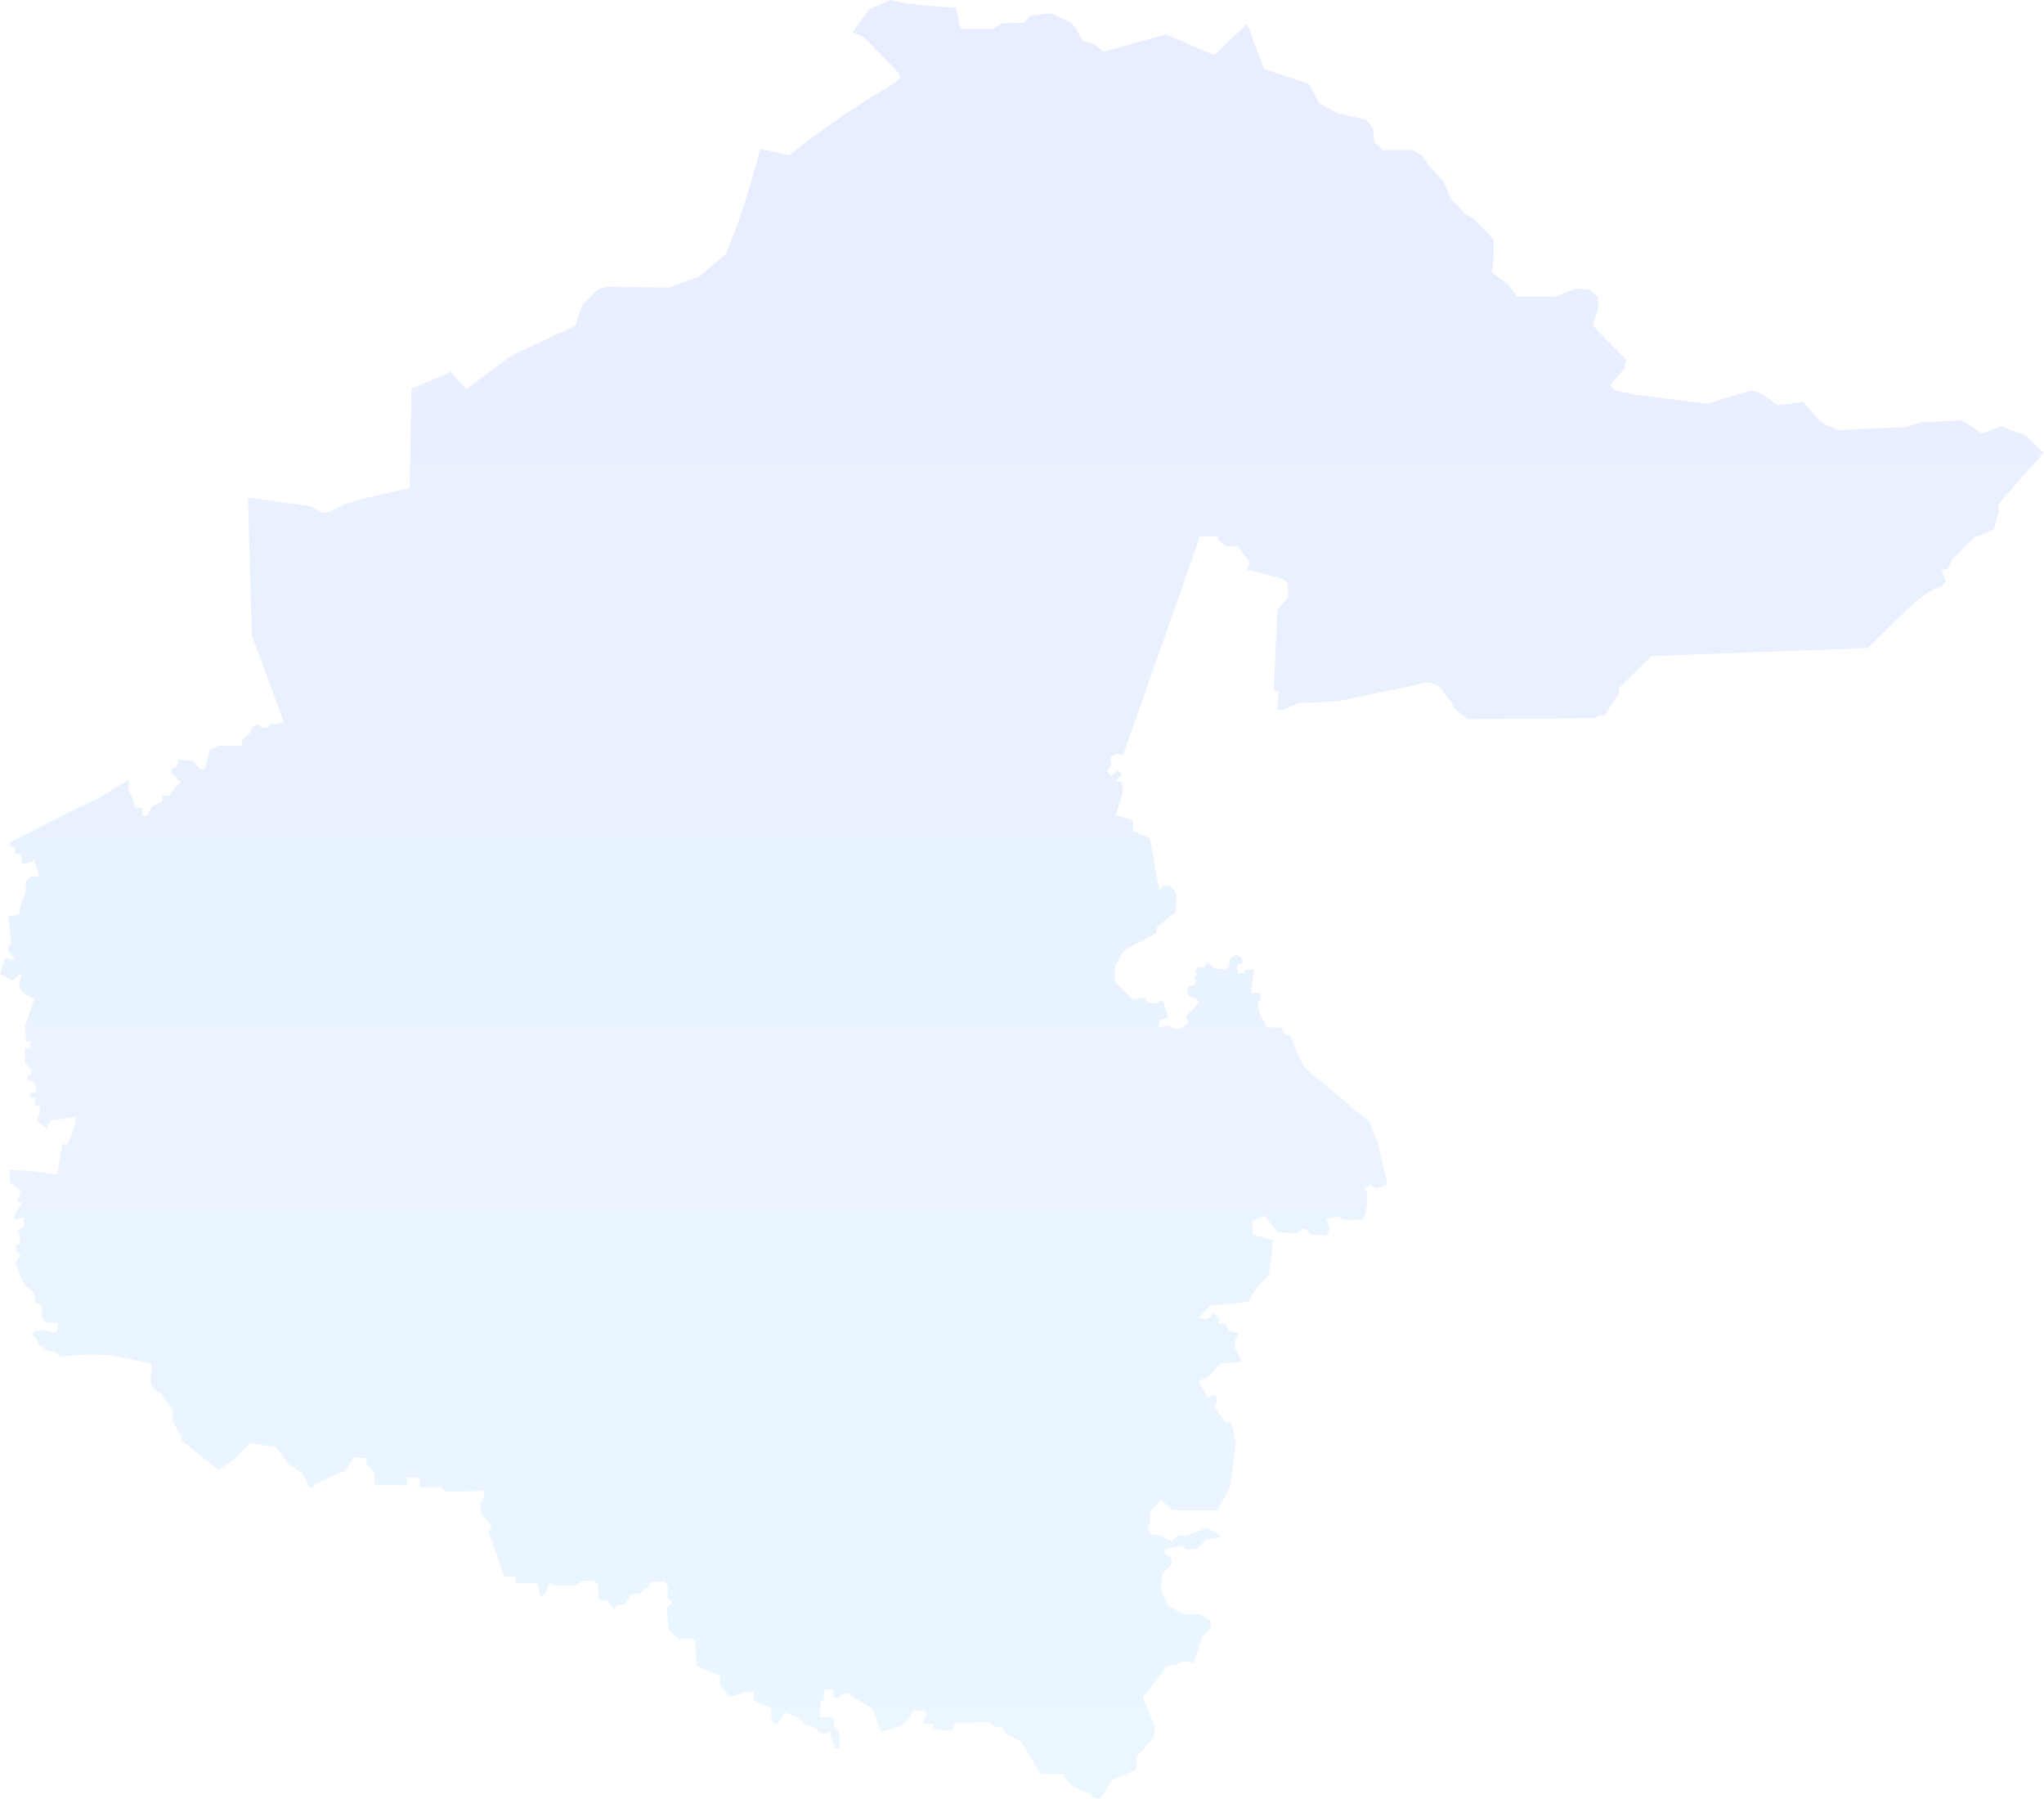
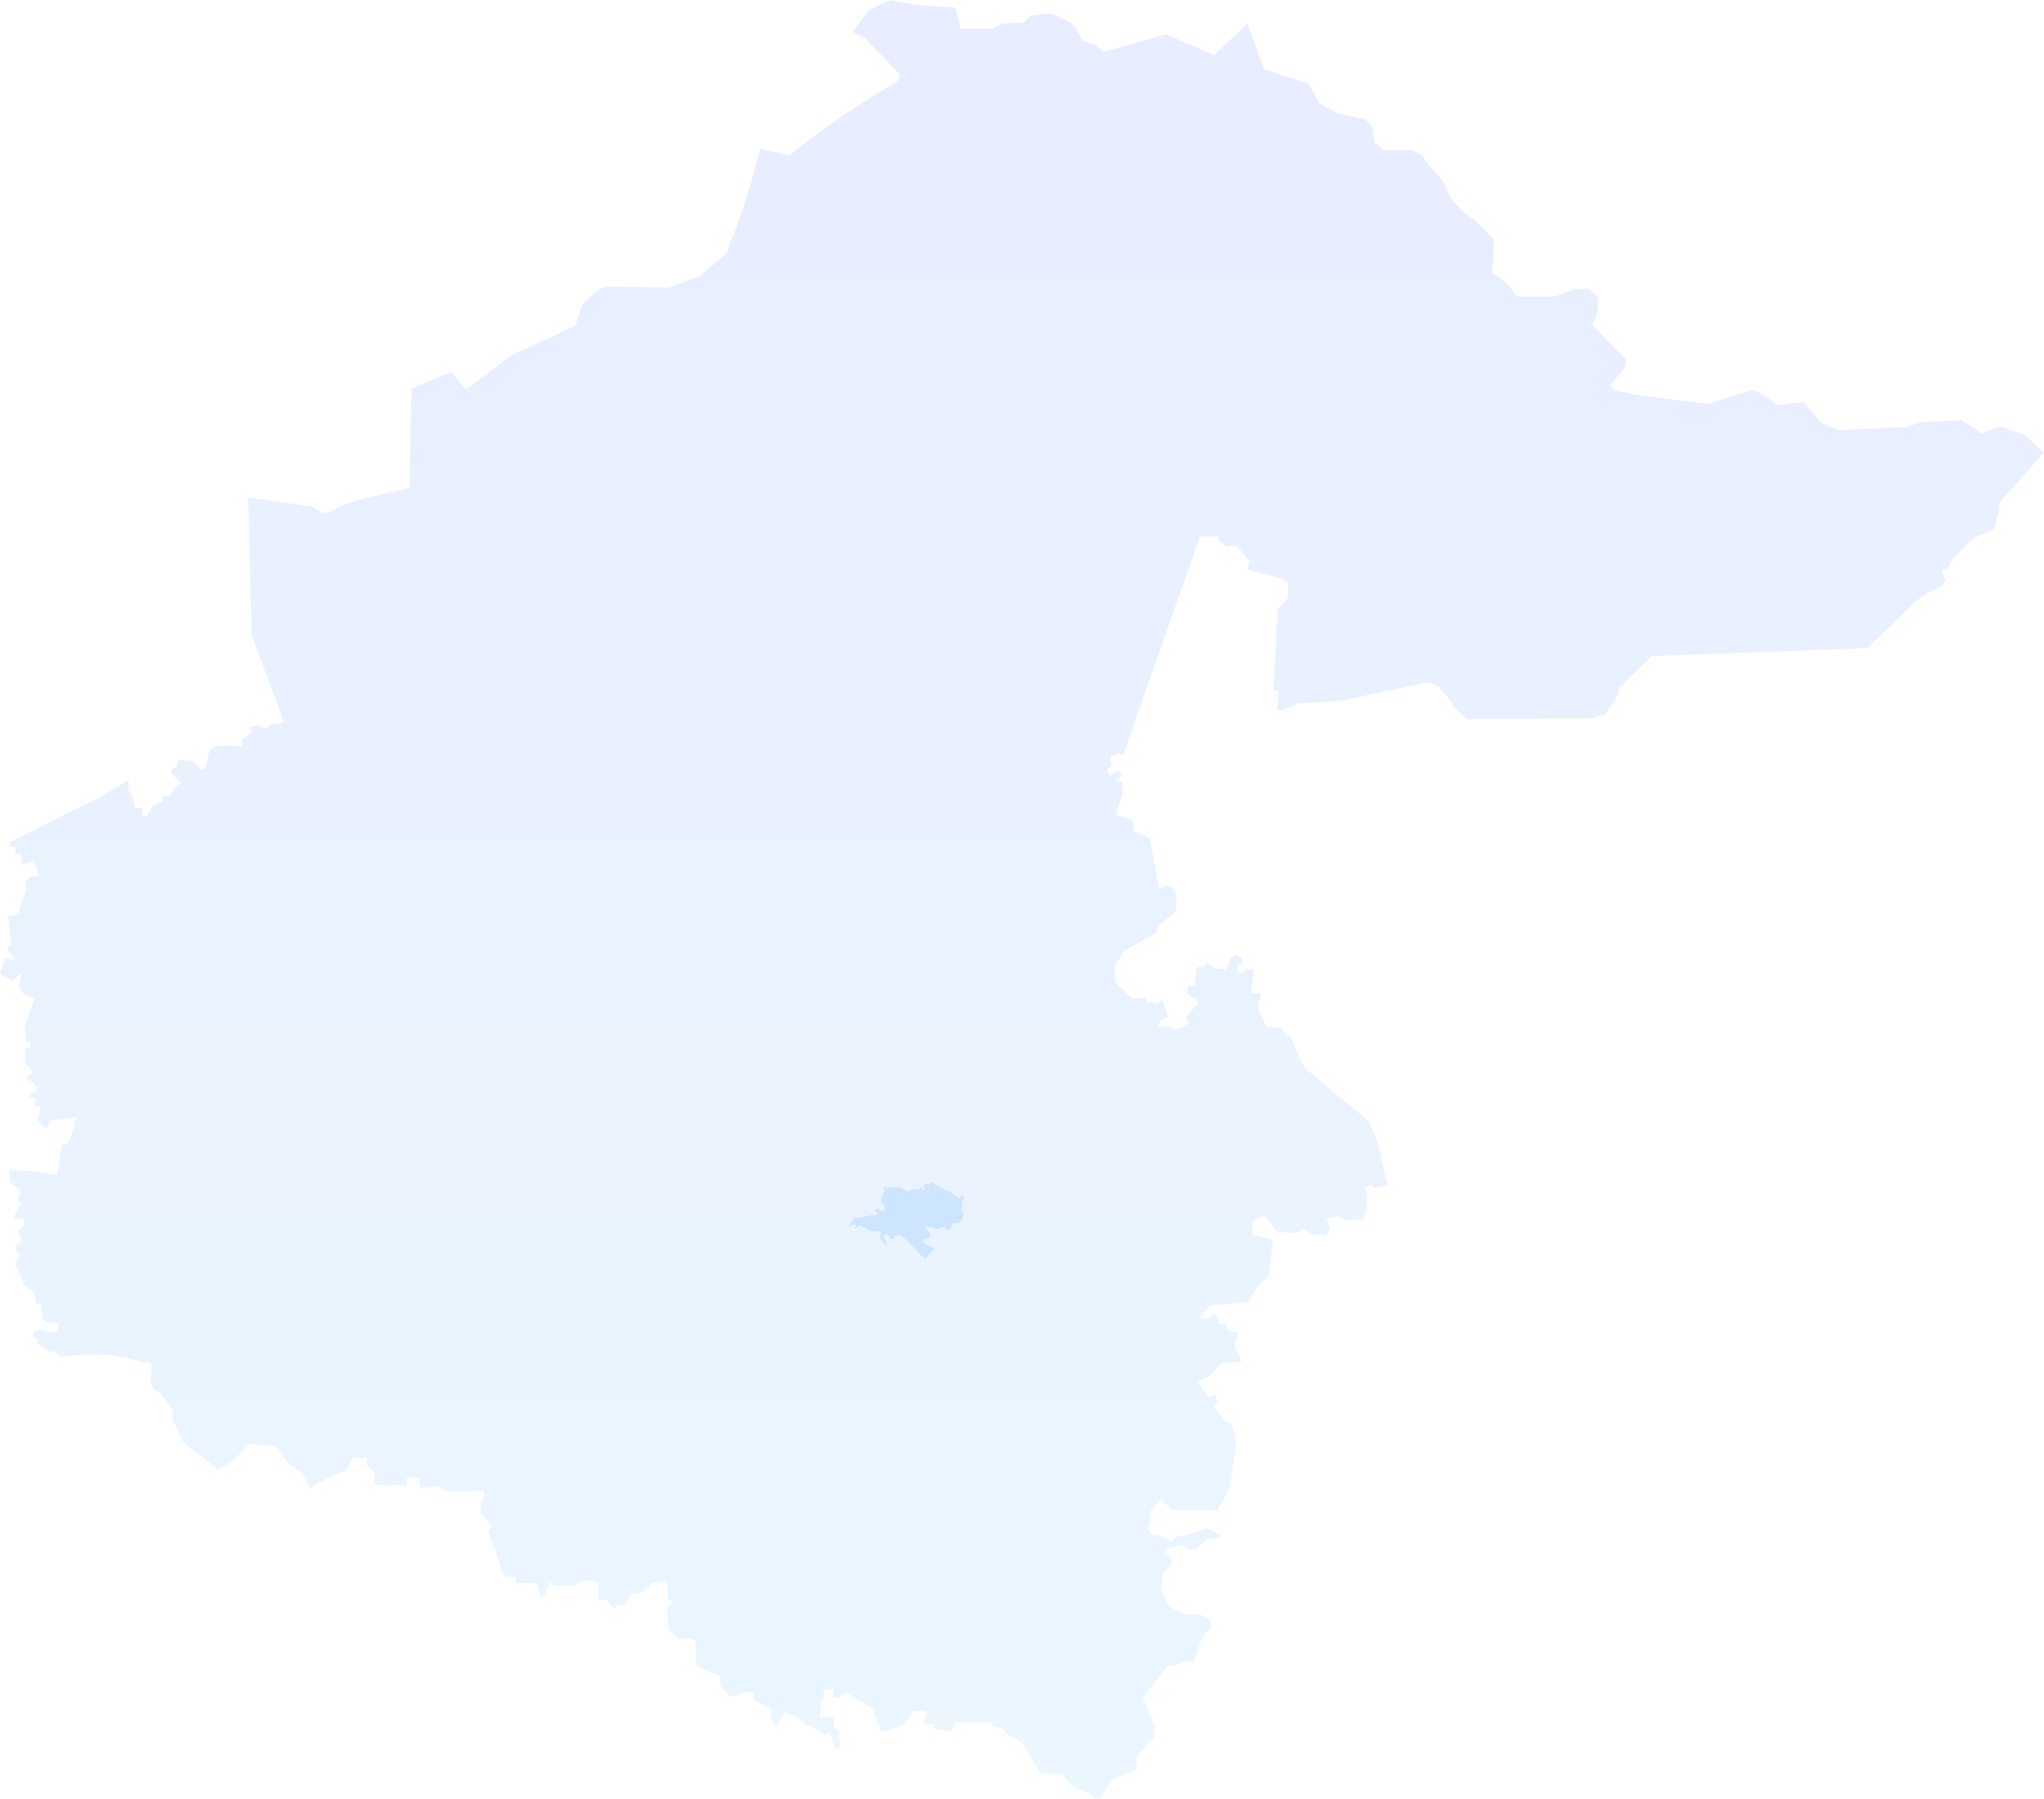
<svg xmlns="http://www.w3.org/2000/svg" width="1255" height="1104" viewBox="0 0 1255 1104" fill="none">
-   <mask id="mask0_3499_9920" style="mask-type:alpha" maskUnits="userSpaceOnUse" x="0" y="0" width="1255" height="1105">
-     <path d="M732.695 1021.08L738.206 1004.9L743.427 999.697V995.074L736.756 991.029H726.893L717.321 985.828L712.68 975.138L713.841 965.892L719.352 960.691L719.642 957.224L714.711 953.179L716.451 950.579L726.893 948.556L728.054 951.446L734.145 951.157L740.526 945.089L748.938 943.934V941.911L740.526 938.155C740.526 938.155 729.794 943.356 722.833 942.778L719.352 946.245L711.81 942.489L706.589 941.911L704.559 938.444L706.009 935.266L706.299 927.753L712.68 920.53L719.932 927.176H747.488L755.319 912.729L758.8 885.859C758.8 885.859 757.35 876.035 755.61 873.146H752.419L745.457 863.322L747.488 860.433L746.328 856.099L741.687 857.832L735.595 848.009L741.687 845.409L749.808 837.03L762.571 835.874L758.22 827.495L758.51 822.583L760.251 818.538L753.869 816.805L752.999 812.759H748.358V809.581L745.457 806.114L741.397 809.87L735.885 809.003L743.137 801.491L754.739 800.335L766.342 799.18L771.563 790.801L779.104 782.711L781.715 761.33L768.952 757.863V749.484L776.494 746.306L784.326 756.418L796.218 756.996L800.569 753.818L805.5 758.152L814.492 758.441L816.522 754.107L814.492 748.039L821.743 746.883L825.224 748.906L837.117 748.617L839.437 740.527V732.148L837.697 729.548L841.758 727.236L844.658 729.548L851.91 727.236L845.529 700.077L840.597 688.52L801.439 655.871L798.539 650.959L792.157 635.645H789.547L786.646 630.734H777.944L773.013 621.199L772.143 615.998L774.173 613.109V609.642H768.372L768.662 604.152L770.113 595.195H764.892L763.441 597.507L759.96 597.218L759.38 592.595L762.861 591.439L762.571 587.972L759.09 586.238L755.319 588.55L754.449 592.595L752.419 595.195L745.457 594.328L741.397 590.861L739.076 594.04L735.595 593.462L733.855 596.062L735.015 598.085L733.275 600.107L734.435 602.708L733.275 605.019L729.794 605.308L728.634 609.642L730.664 611.664L734.145 612.82L735.885 615.709L728.344 624.088L729.504 628.422L724.863 631.312L720.512 631.6L717.321 629.578L710.94 630.734L712.39 626.4L717.321 624.377L713.841 613.976L709.78 615.998L704.269 615.42L703.108 612.531L695.277 613.398L684.544 602.708V593.173L690.346 583.349L709.78 572.948L710.65 568.614L721.962 559.657L722.253 548.1L717.902 543.477H714.711L711.81 546.655L706.009 514.584L695.857 510.25L695.567 503.605L685.125 500.137L689.476 486.558L688.896 479.912L684.544 479.623L689.185 475.578L686.285 472.978L681.934 476.445L679.613 472.978L682.514 469.8L681.644 464.599L686.575 462.577L689.476 463.732L734.725 335.159L736.465 329.38H748.068L747.778 331.402L752.999 335.447L759.67 335.159L767.502 345.271L765.472 349.605L787.806 355.384L790.707 357.984L790.997 366.652L784.326 374.453L782.005 424.149H784.906L784.326 435.706L787.806 435.995L797.088 431.661L821.743 430.505L871.054 420.104C871.054 420.104 875.985 418.081 878.886 419.526L883.527 421.548L891.358 431.372L892.518 434.261L900.93 441.485L978.667 440.907L981.567 439.173L985.048 439.462L994.04 425.594V422.415L1014.05 402.768L1146.61 397.856L1170.4 374.742C1170.4 374.742 1181.13 363.185 1192.15 360.006L1194.76 356.828L1191.86 350.183L1195.92 349.027L1198.82 343.249L1211.3 330.536L1224.35 324.757L1227.25 313.489V309.155L1254.8 277.95L1243.49 267.26L1228.7 261.77L1216.81 266.104L1204.62 258.014L1179.39 259.17L1170.98 262.059L1128.34 264.082L1117.9 259.17L1107.16 246.746L1091.21 248.769C1091.21 248.769 1081.93 240.39 1075.26 239.523L1048.28 247.902L1004.77 242.412L991.429 239.523L988.529 236.633L997.521 225.943L998.391 220.742L977.796 199.65L981.277 189.827V182.604L975.476 177.403H967.064L954.592 182.026H931.387L925.875 174.514L916.013 167.29L916.884 161.512L917.174 147.065L905.281 134.93L899.48 131.174L891.068 122.217L886.137 111.238L876.855 101.125L873.084 95.347L867.283 92.169H849.299L843.788 87.257L842.918 78.589L838.567 73.388L821.743 69.632L810.141 63.565L803.47 51.429L776.204 42.473L765.762 14.735L745.457 33.805L715.871 21.092L677.583 31.782L671.782 27.159L664.82 25.137L660.179 16.758L657.279 13.869L645.676 8.379H642.776L632.334 9.824L628.853 13.869L614.93 14.447L609.709 17.625H589.695L586.794 4.623C586.794 4.623 560.108 3.756 546.765 0L533.713 5.779L523.561 19.647L530.812 23.114L551.987 45.073C551.987 45.073 554.017 47.962 549.086 51.141C544.155 54.319 518.63 68.187 484.692 95.347L466.708 91.302C466.708 91.302 458.297 125.684 448.725 148.221L445.824 155.733L429.581 169.602L410.727 176.536L373.019 175.958C373.019 175.958 367.218 176.825 364.607 180.003C361.706 183.181 357.355 187.226 357.355 187.226L353.295 199.939L314.136 218.142L286.29 238.945L276.718 228.255L252.643 238.656L251.483 299.62L224.797 305.688L212.615 309.155L200.722 314.933L196.952 314.356L191.44 310.888L152.282 305.399L154.603 390.055L174.327 443.218L170.266 444.374L165.915 444.663L164.175 446.685L160.114 446.396L158.663 444.663L154.023 446.685L154.313 449.286L148.511 454.487V457.954L134.588 457.665L128.787 460.265L125.887 472.111H122.986L118.635 467.199L109.933 466.333L108.193 471.244L105.292 471.822V474.712L111.093 480.49L107.613 483.091L104.132 488.58H99.781V491.758L93.4 495.226L90.209 501.004L87.308 500.715V496.092L82.957 495.803L81.217 489.158L78.897 485.113V478.757L61.493 489.447L44.089 497.826L6.091 517.184V519.496L9.572 520.074L9.282 524.119L13.053 524.407L13.343 529.897L16.243 530.186L21.174 528.164L24.075 537.987H19.144L15.953 540.876L15.663 547.811L12.763 555.323L11.602 561.391L4.931 562.257L6.671 576.704L6.961 579.304L4.931 581.327V583.349L9.282 589.417L2.901 588.261L0 597.796L7.252 601.841L13.343 597.507L11.602 605.597L14.503 609.931L21.174 613.398L15.083 630.734L16.243 639.113L18.564 639.402L18.274 643.735L15.373 643.447V652.692L19.434 656.448L19.144 659.338L16.534 660.782L16.824 662.805L20.304 664.25L22.335 667.139V670.028L18.274 671.184V673.495L21.755 674.073L21.465 678.985H24.945L23.785 684.763L22.625 687.942L28.716 692.854L31.037 687.942L46.7 685.63L45.54 692.565L41.479 702.388H38.288L35.097 721.169L20.304 718.857L5.801 718.279L6.091 725.792L12.763 730.992L10.732 737.349L13.343 738.505L8.702 746.594V748.617L14.503 747.461L14.793 752.951L10.442 755.84L12.473 758.73V763.064L9.862 764.508V768.264L12.763 770.287L9.282 775.776L15.083 788.778L21.465 794.268L21.755 799.758L25.525 801.202L25.815 809.003L28.426 811.893H35.678L35.388 816.227L33.357 818.249L24.945 816.227L20.594 817.671L20.304 820.272L22.915 822.294L23.205 824.894L29.876 829.517L33.357 829.806L36.838 832.696L52.211 831.54L67.294 831.829L93.11 837.03L92.82 843.675L92.529 849.165L94.56 853.21L98.911 855.521L106.452 866.789L105.582 871.123L111.093 881.814L111.964 884.703L134.008 902.328L144.16 895.682L153.152 886.148L169.106 888.17L177.227 898.861L185.639 904.35L190.28 913.307H191.73L193.761 910.995L207.684 904.35L211.745 903.194L217.256 894.815L225.088 895.104V899.149L229.729 903.483L230.019 911.573L250.033 911.862L249.743 907.239H257.574V913.018L270.917 912.729L272.948 915.618L297.023 915.329L297.313 917.93L294.992 923.42L295.282 929.198L301.954 936.71L299.923 940.466L309.785 967.915L316.457 967.626L316.747 971.96L329.8 971.671L332.12 980.628L335.021 978.027L337.341 971.382L340.532 973.404H352.714L357.936 970.515L364.317 970.226L367.218 972.538L367.798 982.072L372.729 982.361L377.08 988.14L379.11 985.25L383.461 984.962L388.392 978.316H392.743L396.514 974.849H398.544L399.124 971.382L408.116 970.804L410.147 974.271L409.857 980.917L412.757 983.806L409.566 986.695L410.437 1000.27L417.108 1006.34L423.779 1005.76L426.97 1007.21L427.55 1022.52L442.343 1029.17L442.053 1034.66L448.435 1041.88L457.137 1038.7L462.938 1038.99L462.648 1043.61L473.38 1048.81L473.67 1055.75C473.67 1055.75 476.571 1059.22 477.151 1058.64C477.441 1058.06 482.082 1051.42 482.082 1051.42L489.913 1054.3L494.554 1058.93L498.905 1059.79L505.577 1065L509.348 1062.97L512.538 1073.09H515.439L515.149 1062.97L512.248 1061.24L511.958 1054.3H503.546L503.836 1044.77L505.867 1043.33V1037.26L511.668 1036.97L511.958 1042.17H515.439L516.889 1039.86L520.37 1039.57L535.743 1049.1L540.964 1063.26L550.536 1060.37C550.536 1060.37 557.498 1058.64 560.398 1050.26H568.23L569.1 1052.86L567.07 1055.46V1058.35H573.161L573.451 1061.24L584.763 1062.68L586.214 1057.48L607.388 1057.19L610.869 1060.08L615.8 1060.37L617.54 1064.13L627.112 1069.33L639.005 1088.98H652.928C652.928 1088.98 656.409 1098.51 668.011 1100.24L672.072 1104H675.553L683.094 1092.44L697.597 1086.38L697.887 1078.29L708.33 1066.73L709.2 1060.08L701.658 1042.17L717.031 1022.52L722.253 1022.23C723.413 1020.5 728.344 1018.48 732.695 1021.08Z" fill="url(#paint0_linear_3499_9920)" />
+   <mask id="mask0_3911_12430" style="mask-type:alpha" maskUnits="userSpaceOnUse" x="0" y="0" width="1255" height="1105">
+     <path d="M732.695 1021.08L738.206 1004.9L743.427 999.697V995.074L736.756 991.029H726.893L717.321 985.828L712.68 975.138L713.841 965.892L719.352 960.691L719.642 957.224L714.711 953.179L716.451 950.579L726.893 948.556L728.054 951.446L734.145 951.157L740.526 945.089L748.938 943.934V941.911L740.526 938.155C740.526 938.155 729.794 943.356 722.833 942.778L719.352 946.245L711.81 942.489L706.589 941.911L704.559 938.444L706.009 935.266L706.299 927.753L712.68 920.53L719.932 927.176H747.488L755.319 912.729L758.8 885.859C758.8 885.859 757.35 876.035 755.61 873.146H752.419L745.457 863.322L747.488 860.433L746.328 856.099L741.687 857.832L735.595 848.009L741.687 845.409L749.808 837.03L762.571 835.874L758.22 827.495L758.51 822.583L760.251 818.538L753.869 816.805L752.999 812.759H748.358V809.581L745.457 806.114L741.397 809.87L735.885 809.003L743.137 801.491L754.739 800.335L766.342 799.18L771.563 790.801L779.104 782.711L781.715 761.33L768.952 757.863V749.484L776.494 746.306L784.326 756.418L796.218 756.996L800.569 753.818L805.5 758.152L814.492 758.441L816.522 754.107L814.492 748.039L821.743 746.883L825.224 748.906L837.117 748.617L839.437 740.527V732.148L837.697 729.548L841.758 727.236L844.658 729.548L851.91 727.236L845.529 700.077L840.597 688.52L801.439 655.871L798.539 650.959L792.157 635.645H789.547L786.646 630.734H777.944L773.013 621.199L772.143 615.998L774.173 613.109V609.642H768.372L768.662 604.152L770.113 595.195H764.892L763.441 597.507L759.96 597.218L759.38 592.595L762.861 591.439L762.571 587.972L759.09 586.238L755.319 588.55L754.449 592.595L752.419 595.195L745.457 594.328L741.397 590.861L739.076 594.04L735.595 593.462L733.855 596.062L735.015 598.085L733.275 600.107L734.435 602.708L733.275 605.019L729.794 605.308L728.634 609.642L730.664 611.664L734.145 612.82L735.885 615.709L728.344 624.088L729.504 628.422L724.863 631.312L720.512 631.6L717.321 629.578L710.94 630.734L712.39 626.4L717.321 624.377L713.841 613.976L709.78 615.998L704.269 615.42L703.108 612.531L695.277 613.398L684.544 602.708V593.173L690.346 583.349L709.78 572.948L710.65 568.614L721.962 559.657L722.253 548.1L717.902 543.477H714.711L711.81 546.655L706.009 514.584L695.857 510.25L695.567 503.605L685.125 500.137L689.476 486.558L688.896 479.912L684.544 479.623L689.185 475.578L686.285 472.978L681.934 476.445L679.613 472.978L682.514 469.8L681.644 464.599L686.575 462.577L689.476 463.732L734.725 335.159L736.465 329.38H748.068L747.778 331.402L752.999 335.447L759.67 335.159L767.502 345.271L765.472 349.605L787.806 355.384L790.707 357.984L790.997 366.652L784.326 374.453L782.005 424.149H784.906L784.326 435.706L787.806 435.995L797.088 431.661L821.743 430.505L871.054 420.104C871.054 420.104 875.985 418.081 878.886 419.526L883.527 421.548L891.358 431.372L892.518 434.261L900.93 441.485L978.667 440.907L981.567 439.173L985.048 439.462L994.04 425.594V422.415L1014.05 402.768L1146.61 397.856L1170.4 374.742C1170.4 374.742 1181.13 363.185 1192.15 360.006L1194.76 356.828L1191.86 350.183L1195.92 349.027L1198.82 343.249L1211.3 330.536L1224.35 324.757L1227.25 313.489V309.155L1254.8 277.95L1243.49 267.26L1228.7 261.77L1216.81 266.104L1204.62 258.014L1179.39 259.17L1170.98 262.059L1128.34 264.082L1117.9 259.17L1107.16 246.746L1091.21 248.769C1091.21 248.769 1081.93 240.39 1075.26 239.523L1048.28 247.902L1004.77 242.412L991.429 239.523L988.529 236.633L997.521 225.943L998.391 220.742L977.796 199.65L981.277 189.827V182.604L975.476 177.403H967.064L954.592 182.026H931.387L925.875 174.514L916.013 167.29L916.884 161.512L917.174 147.065L905.281 134.93L899.48 131.174L891.068 122.217L886.137 111.238L876.855 101.125L873.084 95.347L867.283 92.169H849.299L843.788 87.257L842.918 78.589L838.567 73.388L821.743 69.632L810.141 63.565L803.47 51.429L776.204 42.473L765.762 14.735L745.457 33.805L715.871 21.092L677.583 31.782L671.782 27.159L664.82 25.137L660.179 16.758L657.279 13.869L645.676 8.379H642.776L632.334 9.824L628.853 13.869L614.93 14.447L609.709 17.625H589.695L586.794 4.623C586.794 4.623 560.108 3.756 546.765 0L533.713 5.779L523.561 19.647L530.812 23.114L551.987 45.073C551.987 45.073 554.017 47.962 549.086 51.141C544.155 54.319 518.63 68.187 484.692 95.347L466.708 91.302C466.708 91.302 458.297 125.684 448.725 148.221L445.824 155.733L429.581 169.602L410.727 176.536L373.019 175.958C373.019 175.958 367.218 176.825 364.607 180.003C361.706 183.181 357.355 187.226 357.355 187.226L353.295 199.939L314.136 218.142L286.29 238.945L276.718 228.255L252.643 238.656L251.483 299.62L224.797 305.688L212.615 309.155L200.722 314.933L196.952 314.356L191.44 310.888L152.282 305.399L154.603 390.055L174.327 443.218L170.266 444.374L165.915 444.663L164.175 446.685L160.114 446.396L158.663 444.663L154.023 446.685L154.313 449.286L148.511 454.487V457.954L134.588 457.665L128.787 460.265L125.887 472.111H122.986L118.635 467.199L109.933 466.333L108.193 471.244L105.292 471.822V474.712L111.093 480.49L107.613 483.091L104.132 488.58H99.781V491.758L93.4 495.226L90.209 501.004L87.308 500.715V496.092L82.957 495.803L81.217 489.158L78.897 485.113V478.757L61.493 489.447L44.089 497.826L6.091 517.184V519.496L9.572 520.074L9.282 524.119L13.053 524.407L13.343 529.897L16.243 530.186L21.174 528.164L24.075 537.987H19.144L15.953 540.876L15.663 547.811L12.763 555.323L11.602 561.391L4.931 562.257L6.671 576.704L6.961 579.304L4.931 581.327V583.349L9.282 589.417L2.901 588.261L0 597.796L7.252 601.841L13.343 597.507L11.602 605.597L14.503 609.931L21.174 613.398L15.083 630.734L16.243 639.113L18.564 639.402L18.274 643.735L15.373 643.447V652.692L19.434 656.448L19.144 659.338L16.534 660.782L16.824 662.805L20.304 664.25L22.335 667.139V670.028L18.274 671.184V673.495L21.755 674.073L21.465 678.985H24.945L23.785 684.763L22.625 687.942L28.716 692.854L31.037 687.942L46.7 685.63L45.54 692.565L41.479 702.388H38.288L35.097 721.169L20.304 718.857L5.801 718.279L6.091 725.792L12.763 730.992L10.732 737.349L13.343 738.505L8.702 746.594V748.617L14.503 747.461L14.793 752.951L10.442 755.84L12.473 758.73V763.064L9.862 764.508V768.264L12.763 770.287L9.282 775.776L15.083 788.778L21.465 794.268L21.755 799.758L25.525 801.202L25.815 809.003L28.426 811.893H35.678L35.388 816.227L33.357 818.249L24.945 816.227L20.594 817.671L20.304 820.272L22.915 822.294L23.205 824.894L29.876 829.517L33.357 829.806L36.838 832.696L52.211 831.54L67.294 831.829L93.11 837.03L92.82 843.675L92.529 849.165L94.56 853.21L98.911 855.521L106.452 866.789L105.582 871.123L111.093 881.814L111.964 884.703L134.008 902.328L144.16 895.682L153.152 886.148L169.106 888.17L177.227 898.861L185.639 904.35L190.28 913.307H191.73L193.761 910.995L207.684 904.35L211.745 903.194L217.256 894.815L225.088 895.104V899.149L229.729 903.483L230.019 911.573L250.033 911.862L249.743 907.239H257.574V913.018L270.917 912.729L272.948 915.618L297.023 915.329L297.313 917.93L294.992 923.42L295.282 929.198L301.954 936.71L299.923 940.466L309.785 967.915L316.457 967.626L316.747 971.96L329.8 971.671L332.12 980.628L335.021 978.027L337.341 971.382L340.532 973.404H352.714L357.936 970.515L364.317 970.226L367.218 972.538L367.798 982.072L372.729 982.361L377.08 988.14L379.11 985.25L383.461 984.962L388.392 978.316H392.743L396.514 974.849H398.544L399.124 971.382L408.116 970.804L410.147 974.271L409.857 980.917L412.757 983.806L409.566 986.695L410.437 1000.27L417.108 1006.34L423.779 1005.76L426.97 1007.21L427.55 1022.52L442.343 1029.17L442.053 1034.66L448.435 1041.88L457.137 1038.7L462.938 1038.99L462.648 1043.61L473.38 1048.81L473.67 1055.75C473.67 1055.75 476.571 1059.22 477.151 1058.64C477.441 1058.06 482.082 1051.42 482.082 1051.42L489.913 1054.3L494.554 1058.93L498.905 1059.79L505.577 1065L509.348 1062.97L512.538 1073.09H515.439L515.149 1062.97L512.248 1061.24L511.958 1054.3H503.546L503.836 1044.77L505.867 1043.33V1037.26L511.668 1036.97L511.958 1042.17H515.439L516.889 1039.86L520.37 1039.57L535.743 1049.1L540.964 1063.26L550.536 1060.37C550.536 1060.37 557.498 1058.64 560.398 1050.26H568.23L569.1 1052.86L567.07 1055.46V1058.35H573.161L573.451 1061.24L584.763 1062.68L586.214 1057.48L607.388 1057.19L610.869 1060.08L615.8 1060.37L617.54 1064.13L627.112 1069.33L639.005 1088.98H652.928C652.928 1088.98 656.409 1098.51 668.011 1100.24L672.072 1104H675.553L683.094 1092.44L697.597 1086.38L697.887 1078.29L708.33 1066.73L709.2 1060.08L701.658 1042.17L717.031 1022.52L722.253 1022.23C723.413 1020.5 728.344 1018.48 732.695 1021.08Z" fill="url(#paint0_linear_3911_12430)" />
  </mask>
-   <g mask="url(#mask0_3499_9920)">
-     <rect x="-89.855" width="1376.19" height="1257.96" fill="url(#paint1_linear_3499_9920)" />
+   <g mask="url(#mask0_3911_12430)">
+     <rect x="-89.855" width="1376.19" height="1257.96" fill="url(#paint1_linear_3911_12430)" />
  </g>
+   <path d="M524.256 747.533H526.615L529.971 747.107L535.718 745.796L538.576 746.059L538.808 744.453L538.177 744.78L536.881 743.142L538.376 741.962H538.941H539.805V742.683L540.303 743.142L540.768 743.469H541.2H542.529L543.194 742.781L543.36 741.601L542.828 740.749L542.529 740.52L542.828 740.192L543.061 739.831L542.164 739.143L541.499 739.602H541.3L541.499 739.143L541.4 734.784L541.898 733.964V733.538L543.46 730.589L542.396 730.031C542.618 729.594 543.061 728.694 543.061 728.589C543.061 728.484 544.456 729.114 545.154 729.441L545.719 728.884L546.616 728.753L553.194 728.983L556.716 731.408L559.64 730.621L560.371 730.097C560.659 729.988 561.254 729.769 561.334 729.769C561.414 729.769 562.076 729.835 562.397 729.868L562.497 730.261L562.896 730.392H564.092L564.324 730.261L564.856 729.769H565.321L565.52 728.983L565.919 728.524L566.417 728.983L566.318 730.097L565.919 730.621V731.408L566.517 731.179L567.447 730.261L568.112 729.343V728.688L567.68 728.524H566.883V728.098L568.112 726.918L568.743 726.426H569.74L570.072 726.918L570.172 727.278L570.936 726.918L571.733 726.262V726H572.431L572.83 726.262L573.394 726L573.959 726.524L574.092 727.803L575.189 727.508L578.013 729.441L579.508 730.261L582.431 731.375L584.99 732.785L587.05 734.259L588.379 735.341L588.711 735.964L589.94 734.653L590.472 734.259H590.904L591.701 734.882L592 735.505L591.867 735.964L591.103 736.685L590.771 737.373L590.904 740.454L590.771 741.568L590.139 743.502L590.904 743.24L591.203 745.01L591.369 746.616L590.605 748.517L589.608 749.959L588.578 750.713L587.581 750.942H586.219L584.059 751.27L584.691 753.597L581.169 755.268L579.873 752.679L577.481 753.794L576.451 754.449L575.787 754.711L574.591 754.449L573.029 753.335H571.534L570.537 753.236L569.707 753.04L568.909 752.679L567.713 755.268L568.909 754.711L571.733 757.563L570.371 760.086L569.374 760.48L567.58 760.283L567.182 760.742L566.916 760.939L566.75 761.561L566.916 762.512L567.481 763.397L568.81 764.02L569.74 764.282L570.77 764.937L571.933 765.527H573.029L573.561 766.215V766.576L568.212 773L565.221 770.28L556.118 760.742L553.061 758.71L552.53 758.087L549.008 758.71L549.174 760.578L546.782 760.742L545.686 758.087L544.921 757.759H542.994L542.662 759.431L544.523 763.003L544.423 763.528L543.825 763.79L543.194 763.921L542.861 763.659L541.632 761.725L540.336 759.923V758.972L540.802 757.399L540.635 756.285L539.572 755.76L538.443 756.022H536.914L535.718 756.285L535.453 755.4L533.492 755.563L533.359 754.318L531.632 754.416L530.901 752.712L529.971 753.269H529.14L528.143 751.958L524.92 754.416L524.389 753.728L525.851 752.909L525.219 751.63L523.691 752.45L523.392 751.958L522.13 752.45L522.296 752.909L521 753.728L521.698 752.122L524.256 747.533Z" fill="#CDE5FF" />
  <defs>
-     <linearGradient id="paint0_linear_3499_9920" x1="627.402" y1="0" x2="627.402" y2="1104" gradientUnits="userSpaceOnUse">
+     <linearGradient id="paint0_linear_3911_12430" x1="627.402" y1="0" x2="627.402" y2="1104" gradientUnits="userSpaceOnUse">
      <stop stop-color="#E8EDFF" />
      <stop offset="1" stop-color="#EBF8FF" />
    </linearGradient>
-     <linearGradient id="paint1_linear_3499_9920" x1="598.239" y1="0" x2="598.239" y2="1257.96" gradientUnits="userSpaceOnUse">
+     <linearGradient id="paint1_linear_3911_12430" x1="598.239" y1="0" x2="598.239" y2="1257.96" gradientUnits="userSpaceOnUse">
      <stop stop-color="#E8EDFF" />
      <stop offset="1" stop-color="#EBF8FF" />
    </linearGradient>
  </defs>
</svg>
